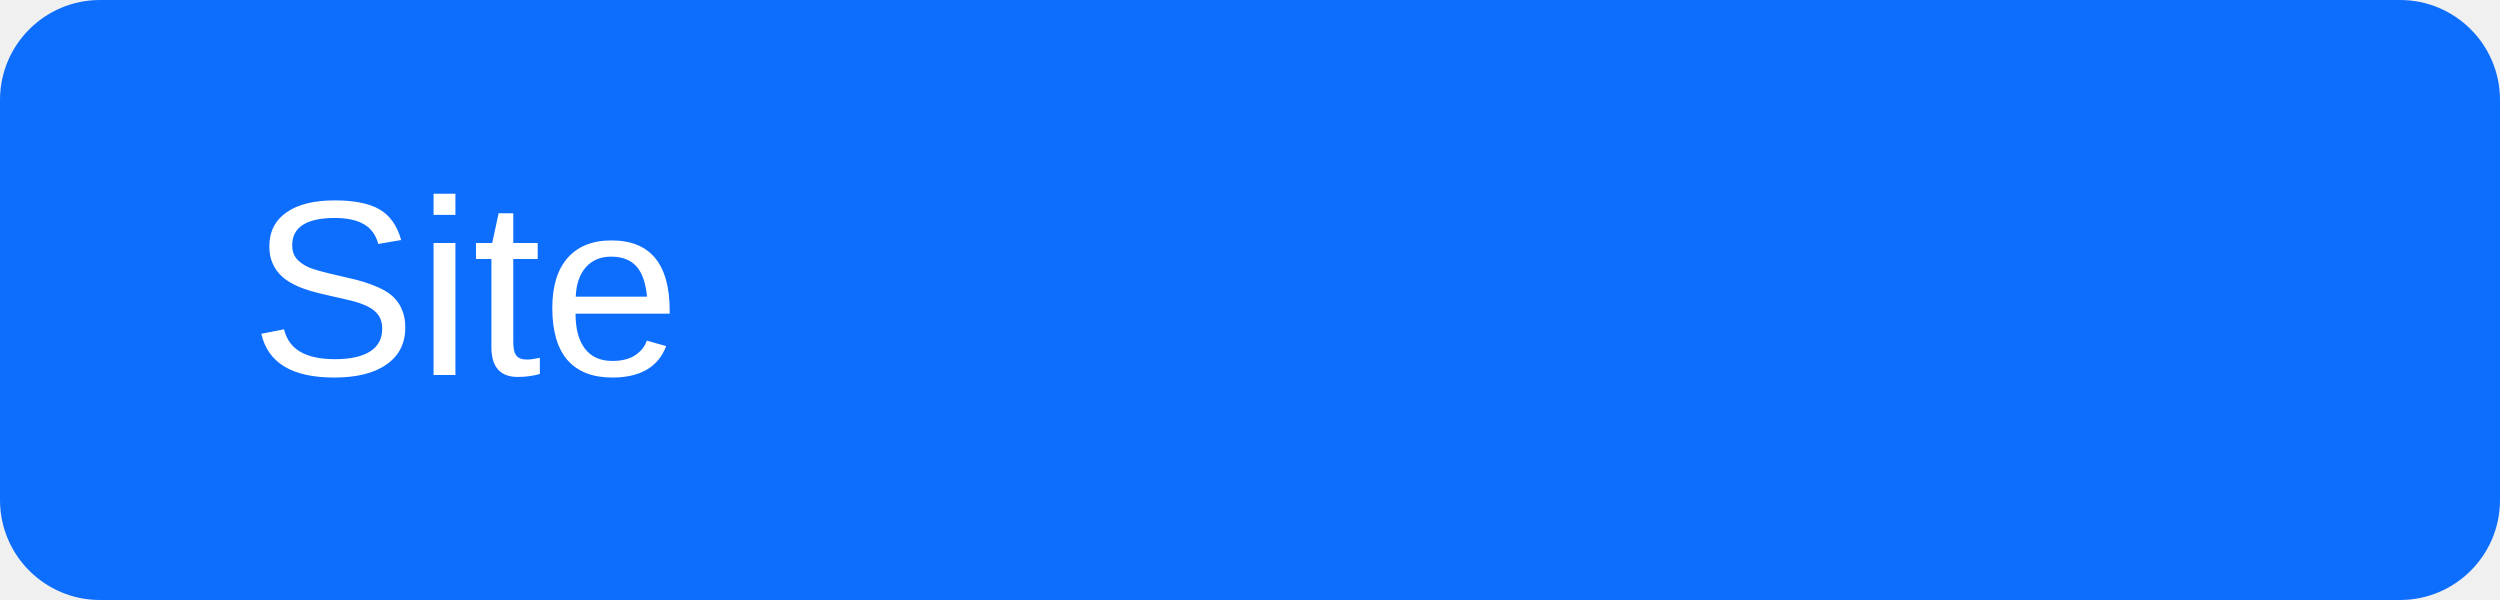
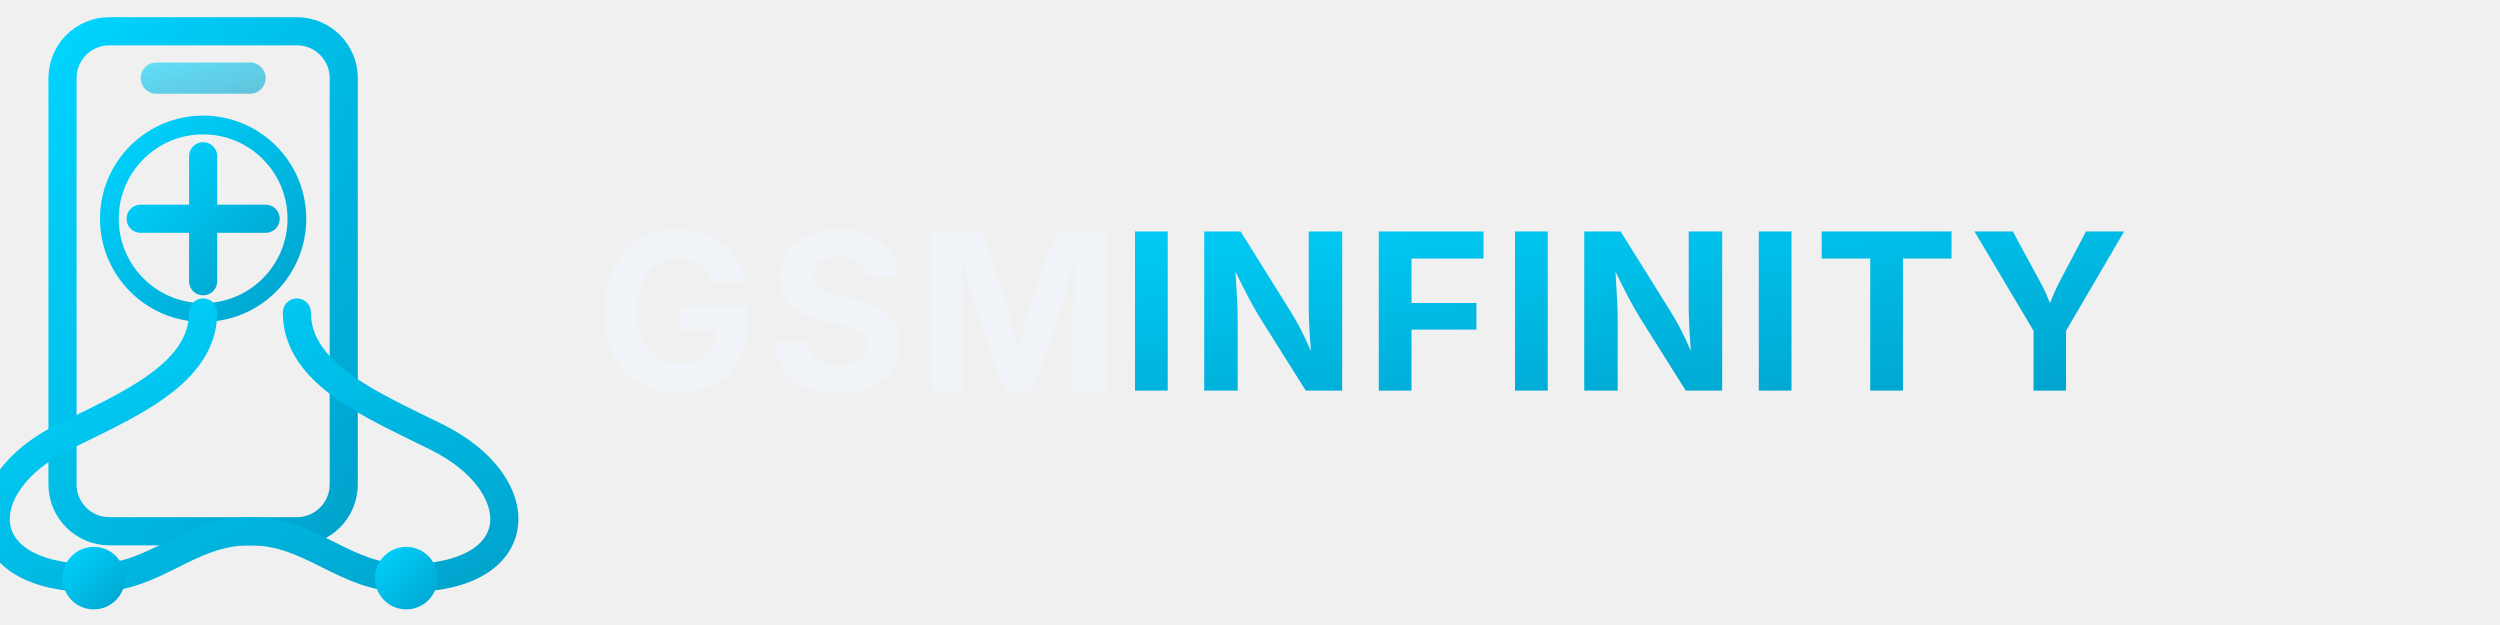
- <svg xmlns="http://www.w3.org/2000/svg" width="200" height="48" viewBox="0 0 200 48" role="img" aria-label="Default Logo">
-   <rect width="200" height="48" rx="8" fill="#0d6efd" />
-   <text x="20" y="30" font-family="Arial, sans-serif" font-size="20" fill="#ffffff">Site</text>
+ <svg xmlns="http://www.w3.org/2000/svg" width="160" height="40" viewBox="0 0 160 40" role="img" aria-label="GSMInfinity Logo">
+   <defs>
+     <linearGradient id="logoGradient" x1="0%" y1="0%" x2="100%" y2="100%">
+       <stop offset="0%" style="stop-color:#00D4FF;stop-opacity:1" />
+       <stop offset="100%" style="stop-color:#00A3CC;stop-opacity:1" />
+     </linearGradient>
+   </defs>
+   <rect x="4" y="2" width="18" height="32" rx="3" ry="3" fill="none" stroke="url(#logoGradient)" stroke-width="1.8" />
+   <rect x="9" y="4" width="8" height="2" rx="1" fill="url(#logoGradient)" opacity="0.6" />
+   <circle cx="13" cy="14" r="6" fill="none" stroke="url(#logoGradient)" stroke-width="1.2" />
+   <path d="M13 10v8M9 14h8" stroke="url(#logoGradient)" stroke-width="1.8" stroke-linecap="round" />
+   <path d="M13 20 C13 24, 8 26, 4 28 C-2 31, -2 37, 6 37 C10 37, 12 34, 16 34 C20 34, 22 37, 26 37 C34 37, 34 31, 28 28 C24 26, 19 24, 19 20" fill="none" stroke="url(#logoGradient)" stroke-width="1.8" stroke-linecap="round" />
+   <circle cx="6" cy="37" r="2" fill="url(#logoGradient)" />
+   <circle cx="26" cy="37" r="2" fill="url(#logoGradient)" />
+   <text x="38" y="25" font-family="system-ui, -apple-system, sans-serif" font-size="14" font-weight="700" fill="#F0F4F8" letter-spacing="0.5">
+     GSM<tspan fill="url(#logoGradient)">INFINITY</tspan>
+   </text>
</svg>
